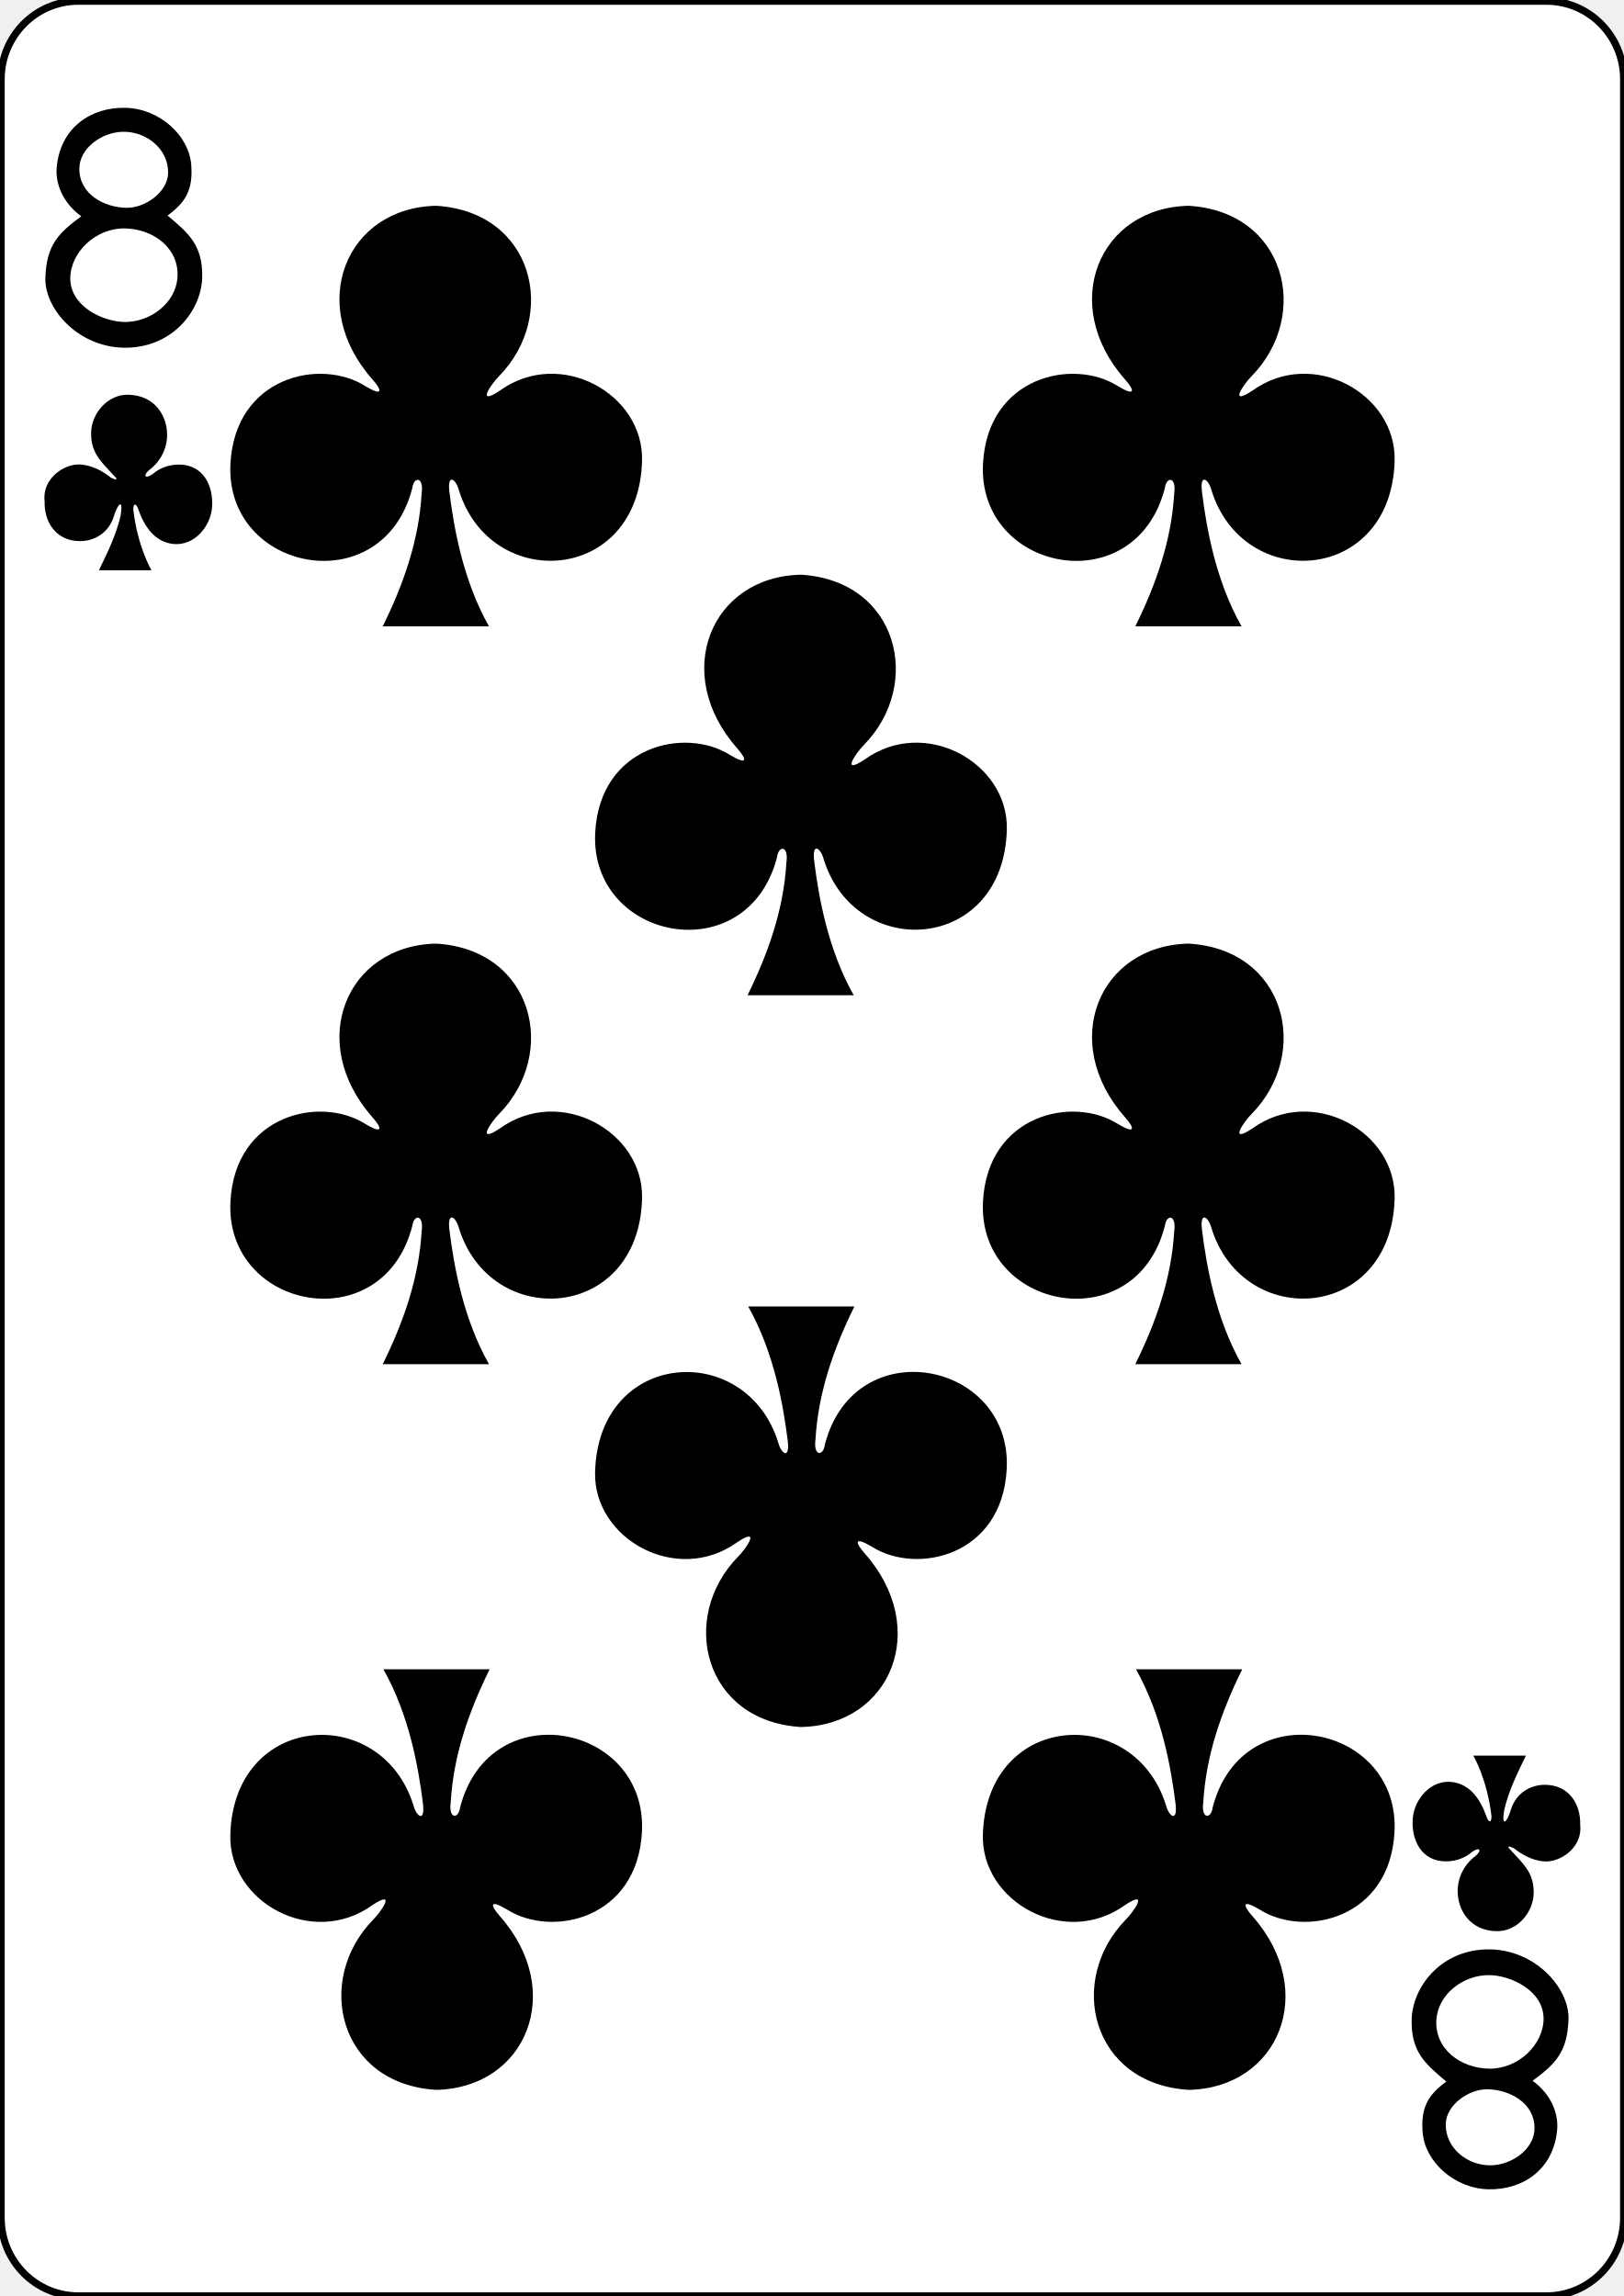
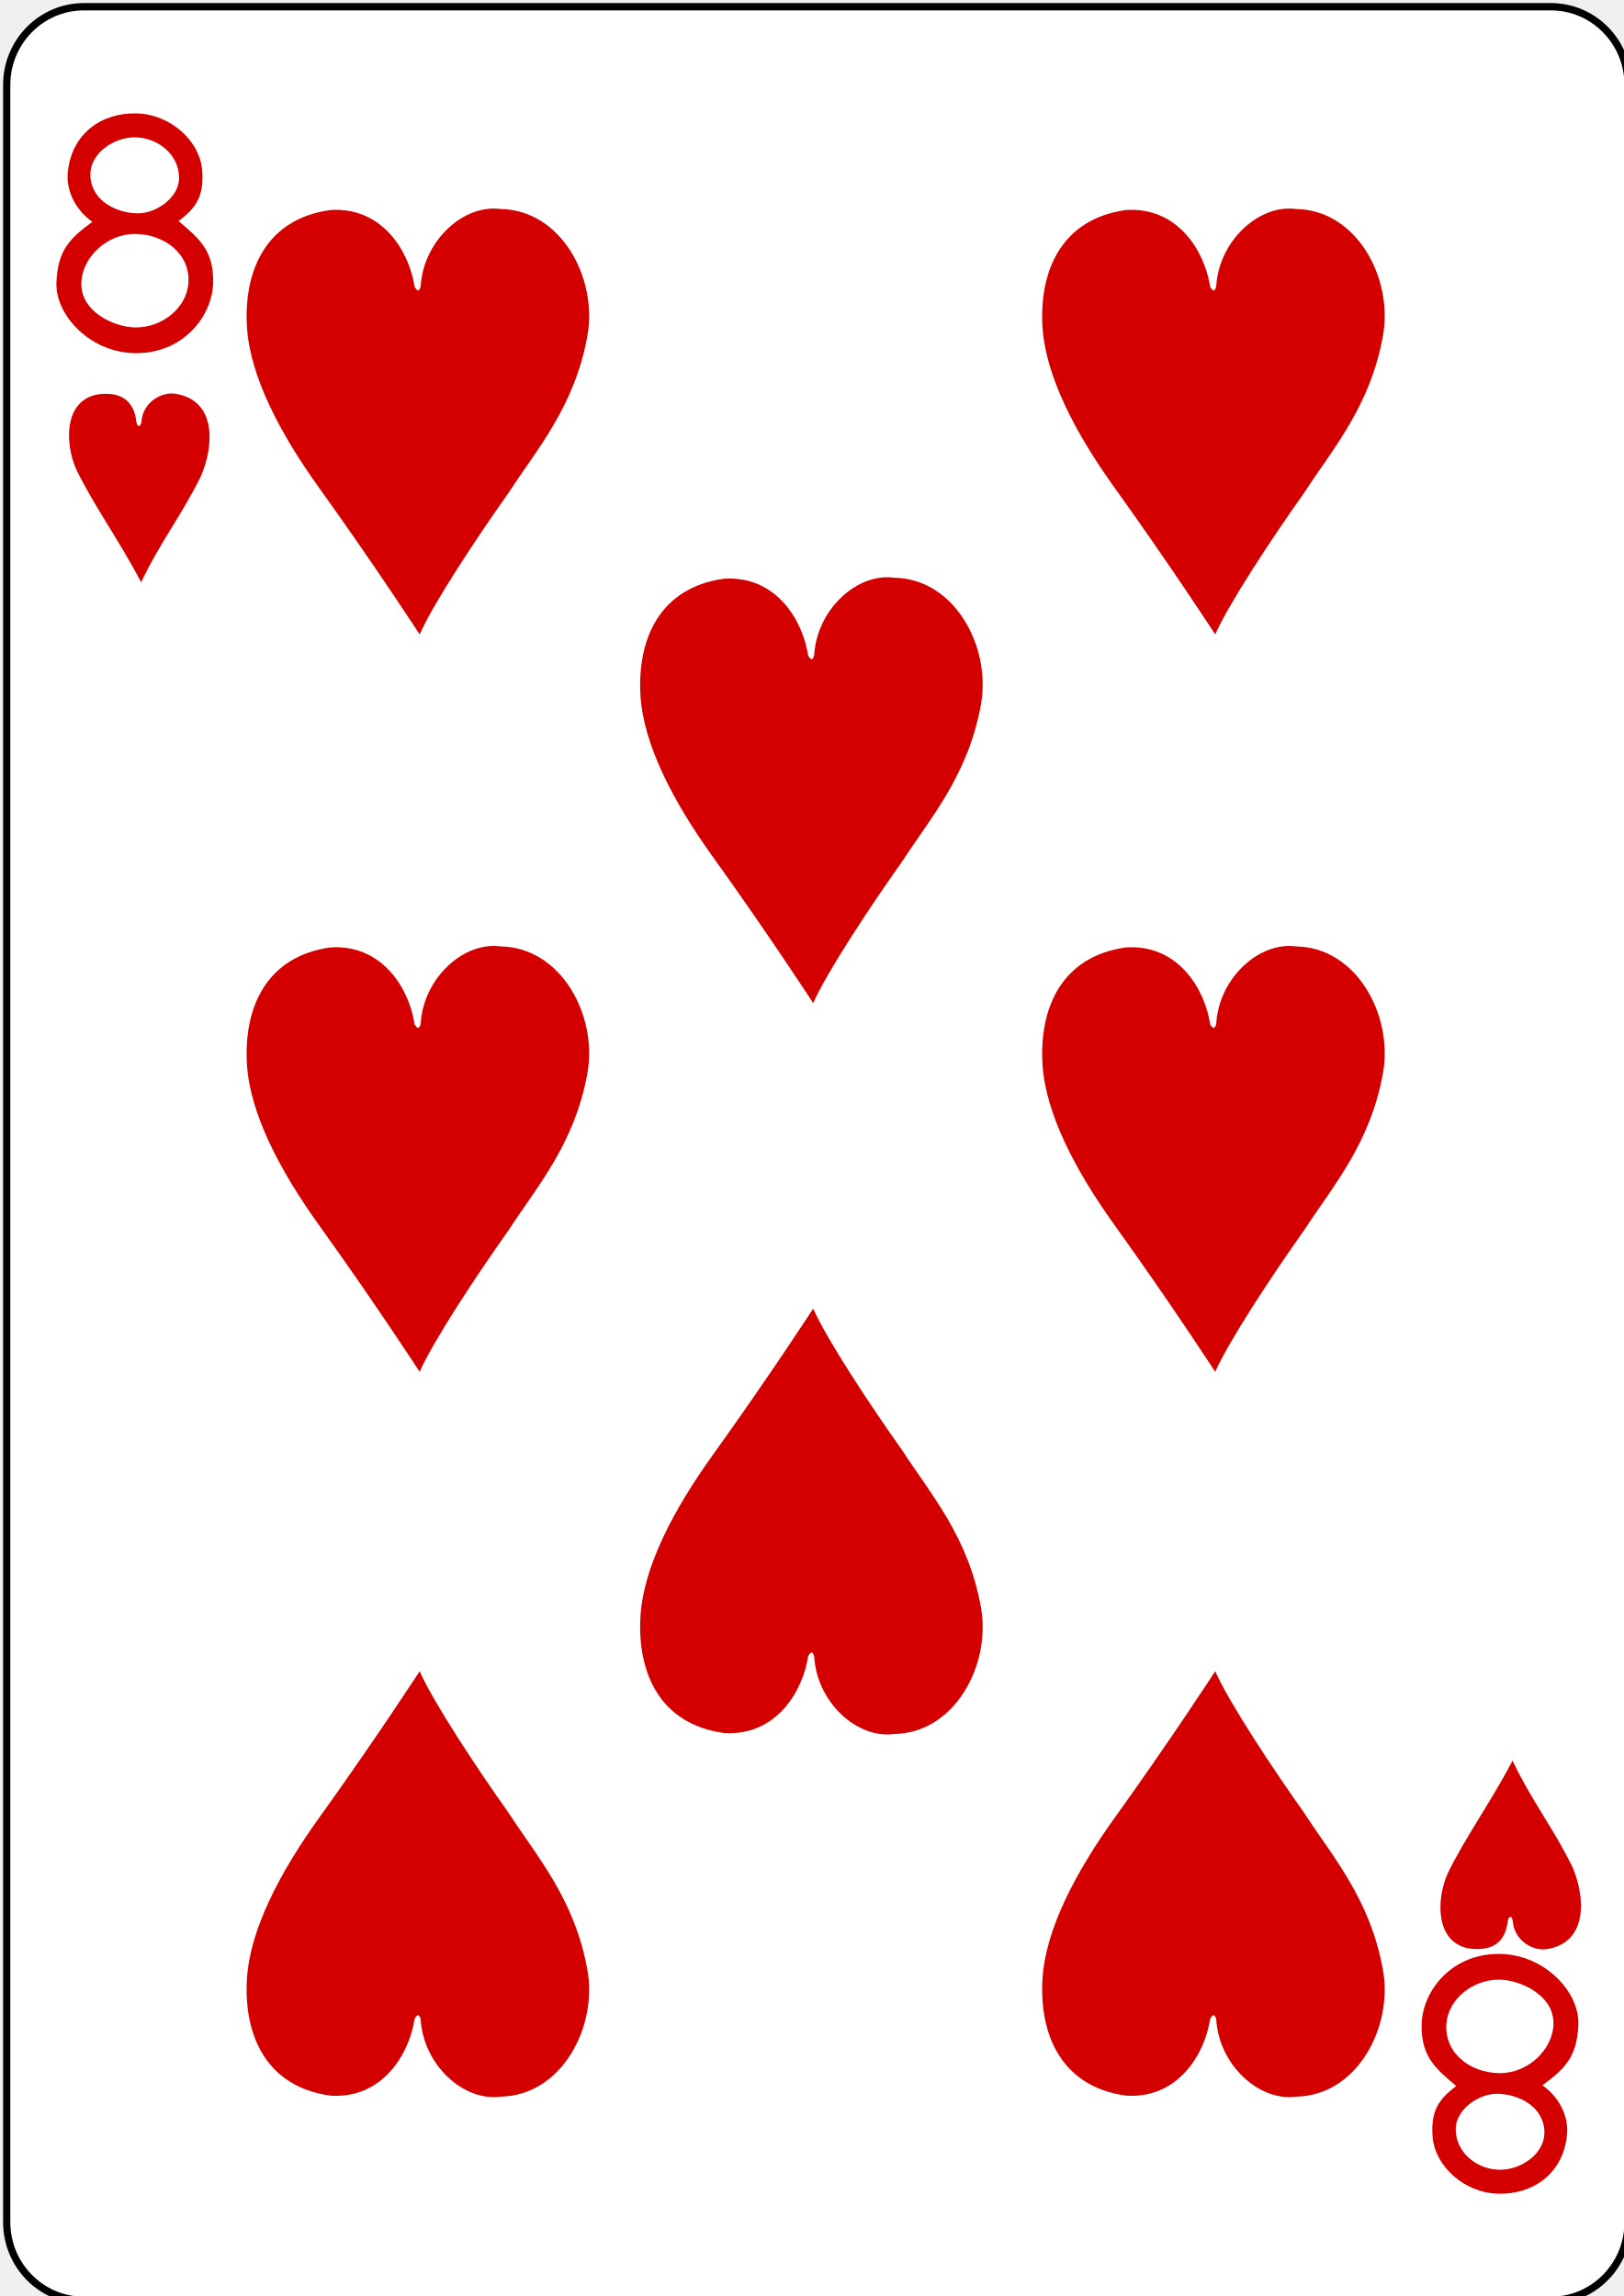
<svg xmlns="http://www.w3.org/2000/svg" width="744.094" height="1052.362" id="svg4423" version="1.1">
  <defs id="defs4425" />
  <g id="layer1">
-     <g transform="matrix(3.331098,0,0,3.373402,399.3567,-3813.876)" id="g4753" style="display:inline">
-       <g transform="translate(-1317.711,540.769)" style="display:inline" id="g3690">
-         <g id="g8423">
-           <g transform="translate(-5059.956,3024.952)" style="display:inline" id="g8836-1">
-             <rect y="-2435" x="6257.929" height="311.811" width="223.228" id="rect6361-7" style="fill:#ffffff;fill-opacity:1;stroke:#000000;stroke-width:0.997;stroke-miterlimit:4;stroke-opacity:1;stroke-dasharray:none;display:inline" rx="10.63" ry="10.63" />
-             <g transform="matrix(0.3010621,0,0,0.3010621,5370.094,-1979.932)" id="g8646-4" />
+     <g transform="matrix(3.32851,0,0,3.371512,-5236.178,-1628.511)" id="g9013" style="display:inline">
+       <g id="g8854">
+         <g transform="translate(-4683.875,2918.937)" id="g8836">
+           <rect ry="10.63" rx="10.63" style="fill:#ffffff;fill-opacity:1;stroke:#000000;stroke-width:0.997;stroke-miterlimit:4;stroke-opacity:1;stroke-dasharray:none;display:inline" id="rect6361" width="223.228" height="311.811" x="6257.929" y="-2435" />
+           <g id="g8646" transform="matrix(0.3010621,0,0,0.3010621,5370.094,-1979.932)">
+             <path style="fill:#d40000;fill-opacity:1;display:inline" d="m 2971.742,-1386.815 c 0.532,-14.533 5.882,-19.991 16.421,-27.6 -8.406,-5.963 -11.95,-14.736 -11.234,-22.212 1.732,-18.092 15.976,-27.144 31.505,-26.75 15.529,0.394 28.913,12.501 29.957,25.649 0.908,11.437 -2.559,16.948 -10.82,22.969 9.808,8.11 16.078,13.452 15.84,27.769 -0.238,14.316 -12.641,31.355 -34.261,31.878 -21.62,0.523 -37.94,-17.169 -37.408,-31.703 z m 60.362,0.048 c 0.927,-13.161 -10.922,-22.04 -24.292,-22.178 -13.028,-0.135 -24.683,10.784 -24.685,22.599 0,12.692 15.158,19.586 24.948,19.623 11.899,0.044 23.23,-8.71 24.029,-20.044 z m -4.278,-47.078 c 0.259,-11.086 -10.154,-19.031 -20.888,-18.711 -9.551,0.284 -19.667,7.443 -19.672,16.71 -0.01,11.592 11.5,17.38 21.314,17.598 8.903,0.198 19.051,-7.223 19.246,-15.597 z" id="path7112" />
+             <path id="path7128" d="m 3667.748,-600.564 c -0.532,14.533 -5.882,19.991 -16.421,27.6 8.406,5.963 11.95,14.736 11.234,22.212 -1.732,18.092 -15.976,27.144 -31.505,26.75 -15.529,-0.394 -28.913,-12.501 -29.957,-25.649 -0.908,-11.437 2.559,-16.948 10.82,-22.969 -9.808,-8.11 -16.078,-13.452 -15.84,-27.769 0.238,-14.316 12.641,-31.355 34.261,-31.878 21.62,-0.523 37.94,17.169 37.408,31.703 z m -60.362,-0.048 c -0.927,13.161 10.922,22.04 24.292,22.178 13.028,0.135 24.683,-10.784 24.685,-22.599 0,-12.692 -15.158,-19.586 -24.948,-19.623 -11.899,-0.044 -23.23,8.71 -24.029,20.044 z m 4.278,47.078 c -0.259,11.086 10.154,19.031 20.888,18.711 9.551,-0.284 19.667,-7.443 19.672,-16.71 0.01,-11.592 -11.5,-17.38 -21.314,-17.598 -8.903,-0.198 -19.051,7.223 -19.246,15.597 z" style="fill:#d40000;fill-opacity:1;display:inline" />
          </g>
        </g>
      </g>
-       <g transform="translate(-0.7519269,1.9438039e-6)" id="g6836">
-         <path transform="matrix(0.3010621,0,0,0.3010621,-1007.573,1585.788)" style="fill:#000000;fill-opacity:1;display:inline" d="m 2971.742,-1386.815 c 0.532,-14.533 5.882,-19.991 16.421,-27.6 -8.406,-5.963 -11.95,-14.736 -11.234,-22.212 1.732,-18.092 15.976,-27.144 31.505,-26.75 15.529,0.394 28.913,12.501 29.957,25.649 0.908,11.437 -2.559,16.948 -10.82,22.969 9.808,8.11 16.078,13.452 15.84,27.769 -0.238,14.316 -12.641,31.355 -34.261,31.878 -21.62,0.523 -37.94,-17.169 -37.408,-31.703 z m 60.362,0.048 c 0.927,-13.161 -10.922,-22.04 -24.292,-22.178 -13.028,-0.135 -24.683,10.784 -24.685,22.599 0,12.692 15.158,19.586 24.948,19.623 11.899,0.044 23.23,-8.71 24.029,-20.044 z m -4.278,-47.078 c 0.259,-11.086 -10.154,-19.031 -20.888,-18.711 -9.551,0.284 -19.667,7.443 -19.672,16.71 -0.01,11.592 11.5,17.38 21.314,17.598 8.903,0.198 19.051,-7.223 19.246,-15.597 z" id="path7112-0" />
-         <path transform="matrix(0.3010621,0,0,0.3010621,-1007.573,1585.788)" id="path7128-9" d="m 3667.748,-600.564 c -0.532,14.533 -5.882,19.991 -16.421,27.6 8.406,5.963 11.95,14.736 11.234,22.212 -1.732,18.092 -15.976,27.144 -31.505,26.75 -15.529,-0.394 -28.913,-12.501 -29.957,-25.649 -0.908,-11.437 2.559,-16.948 10.82,-22.969 -9.808,-8.11 -16.078,-13.452 -15.84,-27.769 0.238,-14.316 12.641,-31.355 34.261,-31.878 21.62,-0.523 37.94,17.169 37.408,31.703 z m -60.362,-0.048 c -0.927,13.161 10.922,22.04 24.292,22.178 13.028,0.135 24.683,-10.784 24.685,-22.599 0,-12.692 -15.158,-19.586 -24.948,-19.623 -11.899,-0.044 -23.23,8.71 -24.029,20.044 z m 4.278,47.078 c -0.259,11.086 10.154,19.031 20.888,18.711 9.551,-0.284 19.667,-7.443 19.672,-16.71 0.01,-11.592 -11.5,-17.38 -21.314,-17.598 -8.903,-0.198 -19.051,7.223 -19.246,15.597 z" style="fill:#000000;fill-opacity:1;display:inline" />
-         <path transform="translate(-1317.711,540.769)" style="fill:#000000;fill-opacity:1;display:inline" d="m 1354.765,674.906 c 2.879,-5.776 4.976,-11.701 5.348,-18.037 0.342,-2.332 -1.075,-2.371 -1.288,-0.729 -4.076,15.593 -25.763,11.37 -25.017,-3.296 0.605,-11.895 12.419,-14.454 18.582,-10.565 2.434,1.433 2.296,0.575 0.968,-0.912 -9.155,-10.211 -3.61,-23.362 8.761,-23.602 13.38,0.793 16.851,14.87 8.644,23.148 -1.021,0.995 -3.284,4.191 0.123,1.956 8.287,-5.888 19.787,0.443 19.553,9.521 -0.433,16.739 -20.839,17.987 -25.203,4.006 -0.42,-1.55 -1.629,-2.329 -1.295,0.304 0.605,4.767 1.857,11.953 5.437,18.206 z" id="path3309" />
-         <path transform="translate(-1317.711,540.769)" id="path3311" d="m 1354.765,775.154 c 2.879,-5.776 4.976,-11.701 5.348,-18.037 0.342,-2.332 -1.075,-2.371 -1.288,-0.729 -4.076,15.593 -25.763,11.37 -25.017,-3.296 0.605,-11.895 12.419,-14.454 18.582,-10.565 2.434,1.433 2.296,0.575 0.968,-0.912 -9.155,-10.211 -3.61,-23.362 8.761,-23.602 13.38,0.793 16.851,14.87 8.644,23.148 -1.021,0.995 -3.284,4.191 0.123,1.956 8.287,-5.888 19.787,0.443 19.553,9.521 -0.433,16.739 -20.839,17.987 -25.203,4.006 -0.42,-1.55 -1.629,-2.329 -1.295,0.304 0.605,4.767 1.857,11.953 5.437,18.206 z" style="fill:#000000;fill-opacity:1;display:inline" />
-         <path transform="translate(-1317.711,540.769)" style="fill:#000000;fill-opacity:1;display:inline" d="m 1251.232,775.154 c 2.879,-5.776 4.976,-11.701 5.348,-18.037 0.342,-2.332 -1.075,-2.371 -1.288,-0.729 -4.076,15.593 -25.763,11.37 -25.017,-3.296 0.605,-11.895 12.419,-14.454 18.582,-10.565 2.434,1.433 2.296,0.575 0.968,-0.912 -9.155,-10.211 -3.61,-23.362 8.761,-23.602 13.38,0.793 16.851,14.87 8.644,23.148 -1.021,0.995 -3.284,4.191 0.123,1.956 8.287,-5.888 19.787,0.443 19.553,9.521 -0.433,16.739 -20.839,17.987 -25.203,4.006 -0.42,-1.55 -1.629,-2.329 -1.295,0.304 0.605,4.767 1.857,11.953 5.437,18.206 z" id="path3313" />
-         <path transform="translate(-1317.711,540.769)" id="path3315" d="m 1301.415,725.03 c 2.879,-5.776 4.976,-11.701 5.348,-18.037 0.342,-2.332 -1.075,-2.371 -1.288,-0.729 -4.076,15.593 -25.763,11.37 -25.017,-3.296 0.605,-11.895 12.419,-14.454 18.582,-10.565 2.434,1.433 2.296,0.575 0.968,-0.912 -9.155,-10.211 -3.61,-23.362 8.761,-23.602 13.38,0.793 16.851,14.87 8.644,23.148 -1.021,0.995 -3.284,4.191 0.123,1.956 8.287,-5.888 19.787,0.443 19.553,9.521 -0.433,16.739 -20.839,17.987 -25.203,4.006 -0.42,-1.55 -1.629,-2.329 -1.295,0.304 0.605,4.767 1.857,11.953 5.437,18.206 z" style="fill:#000000;fill-opacity:1;display:inline" />
-         <path transform="translate(-1317.711,540.769)" style="fill:#000000;fill-opacity:1;display:inline" d="m 1251.232,674.906 c 2.879,-5.776 4.976,-11.701 5.348,-18.037 0.342,-2.332 -1.075,-2.371 -1.288,-0.729 -4.076,15.593 -25.763,11.37 -25.017,-3.296 0.605,-11.895 12.419,-14.454 18.582,-10.565 2.434,1.433 2.296,0.575 0.968,-0.912 -9.155,-10.211 -3.61,-23.362 8.761,-23.602 13.38,0.793 16.851,14.87 8.644,23.148 -1.021,0.995 -3.284,4.191 0.123,1.956 8.287,-5.888 19.787,0.443 19.553,9.521 -0.433,16.739 -20.839,17.987 -25.203,4.006 -0.42,-1.55 -1.629,-2.329 -1.295,0.304 0.605,4.767 1.857,11.953 5.437,18.206 z" id="path3317" />
-         <path transform="translate(-1317.711,540.769)" style="fill:#000000;fill-opacity:1;display:inline" d="m 1369.467,816.612 c -2.879,5.776 -4.976,11.701 -5.348,18.037 -0.342,2.332 1.075,2.371 1.288,0.729 4.076,-15.593 25.763,-11.37 25.017,3.297 -0.605,11.895 -12.419,14.454 -18.582,10.565 -2.434,-1.433 -2.296,-0.575 -0.968,0.912 9.155,10.211 3.61,23.362 -8.761,23.602 -13.38,-0.793 -16.851,-14.87 -8.644,-23.148 1.021,-0.995 3.284,-4.191 -0.123,-1.956 -8.287,5.888 -19.787,-0.443 -19.553,-9.521 0.433,-16.739 20.839,-17.987 25.203,-4.006 0.42,1.55 1.629,2.329 1.295,-0.304 -0.605,-4.767 -1.857,-11.953 -5.437,-18.206 z" id="path3375" />
-         <path transform="translate(-1317.711,540.769)" id="path3377" d="m 1316.117,767.312 c -2.879,5.776 -4.976,11.701 -5.348,18.037 -0.342,2.332 1.075,2.371 1.288,0.729 4.076,-15.593 25.763,-11.37 25.017,3.297 -0.605,11.895 -12.419,14.454 -18.582,10.565 -2.434,-1.433 -2.296,-0.575 -0.968,0.912 9.155,10.211 3.61,23.362 -8.761,23.602 -13.38,-0.793 -16.851,-14.87 -8.644,-23.148 1.021,-0.995 3.284,-4.191 -0.123,-1.956 -8.287,5.888 -19.787,-0.443 -19.553,-9.521 0.433,-16.739 20.839,-17.987 25.203,-4.006 0.42,1.55 1.629,2.329 1.295,-0.304 -0.605,-4.767 -1.857,-11.953 -5.437,-18.206 z" style="fill:#000000;fill-opacity:1;display:inline" />
-         <path transform="translate(-1317.711,540.769)" style="fill:#000000;fill-opacity:1;display:inline" d="m 1265.934,816.612 c -2.879,5.776 -4.976,11.701 -5.348,18.037 -0.342,2.332 1.075,2.371 1.288,0.729 4.076,-15.593 25.763,-11.37 25.017,3.297 -0.605,11.895 -12.419,14.454 -18.582,10.565 -2.434,-1.433 -2.296,-0.575 -0.968,0.912 9.155,10.211 3.61,23.362 -8.761,23.602 -13.38,-0.793 -16.851,-14.87 -8.644,-23.148 1.021,-0.995 3.284,-4.191 -0.123,-1.956 -8.287,5.888 -19.787,-0.443 -19.553,-9.521 0.433,-16.739 20.839,-17.987 25.203,-4.006 0.42,1.55 1.629,2.329 1.295,-0.304 -0.605,-4.767 -1.857,-11.953 -5.437,-18.206 z" id="path3379" />
-         <path transform="translate(-1317.711,540.769)" style="fill:#000000;fill-opacity:1;display:inline" d="m 1212.183,667.289 c 1.192,-2.445 2.352,-4.721 2.984,-7.401 0.419,-2.528 -0.438,-1.589 -0.925,0.068 -0.721,2.297 -2.723,3.344 -4.58,3.369 -3.371,0.045 -5.053,-2.604 -4.948,-5.454 -0.368,-2.999 2.671,-5.12 4.962,-4.957 1.722,0.123 3.224,1.052 4.133,1.775 0.596,0.315 1.234,0.455 0.345,-0.358 -1.678,-1.833 -3.077,-2.964 -3.046,-5.711 0.029,-2.579 2.233,-5.268 5.155,-5.184 3.651,0.105 5.312,2.89 5.303,5.481 -0.01,1.888 -0.954,3.626 -2.411,4.703 -0.944,0.766 -0.679,1.34 0.398,0.615 1.035,-0.892 2.267,-1.283 3.545,-1.31 3.49,-0.055 4.855,2.961 4.655,5.764 -0.187,2.626 -2.423,5.328 -5.369,5.022 -2.631,-0.301 -4.013,-2.51 -4.805,-4.777 -0.262,-0.695 -0.676,-0.883 -0.664,0.153 0.608,5.057 2.492,8.204 2.505,8.202 z" id="path3468" />
-         <path id="path3490" d="m 90.785,1369.111 c -1.192,2.445 -2.352,4.721 -2.984,7.401 -0.419,2.527 0.438,1.589 0.925,-0.068 0.721,-2.297 2.723,-3.344 4.58,-3.369 3.371,-0.045 5.053,2.604 4.948,5.454 0.368,2.999 -2.671,5.12 -4.962,4.957 -1.722,-0.123 -3.224,-1.052 -4.133,-1.775 -0.596,-0.315 -1.234,-0.455 -0.345,0.358 1.678,1.833 3.077,2.964 3.046,5.711 -0.029,2.579 -2.233,5.268 -5.155,5.184 -3.651,-0.105 -5.312,-2.89 -5.303,-5.481 0.01,-1.888 0.954,-3.626 2.411,-4.703 0.944,-0.766 0.679,-1.34 -0.398,-0.615 -1.035,0.892 -2.267,1.283 -3.545,1.31 -3.49,0.055 -4.855,-2.962 -4.655,-5.764 0.187,-2.626 2.423,-5.328 5.369,-5.022 2.631,0.301 4.013,2.51 4.805,4.777 0.262,0.695 0.676,0.883 0.664,-0.153 -0.608,-5.057 -2.492,-8.204 -2.505,-8.202 z" style="fill:#000000;fill-opacity:1;display:inline" />
-       </g>
+       <path style="fill:#d40000;fill-opacity:1;display:inline" d="m 1583.636,546.847 c -1.583,-3.472 -1.757,-9.405 2.971,-10.208 3.562,-0.458 5.012,1.198 5.3,3.742 0.142,0.743 0.562,0.788 0.695,-0.058 0.204,-2.609 2.787,-4.133 4.806,-3.75 5.527,0.945 5.204,7.028 3.398,11.156 -2.731,5.479 -5.601,8.938 -8.245,14.452 -3.038,-5.741 -6.507,-10.405 -8.926,-15.333 z" id="path8634" />
+       <path id="path8548" d="m 1618.614,511.574 c 7.144,-0.474 10.868,5.627 11.595,10.436 0.433,0.764 0.671,0.549 0.837,-0.042 0.349,-6.174 5.875,-11.22 10.993,-10.53 8.328,0.108 13.389,9.375 11.966,17.219 -1.738,9.582 -6.9,15.351 -10.808,21.293 -4.421,6.152 -10.373,15.04 -12.29,19.317 0,0 -6.048,-9.205 -13.917,-20.03 -5.262,-7.239 -9.473,-15.082 -9.865,-21.835 -0.448,-7.715 2.719,-14.632 11.489,-15.828 z" style="fill:#d40000;fill-opacity:1;display:inline" />
+       <path id="path8550" d="m 1728.147,511.574 c 7.144,-0.474 10.868,5.627 11.595,10.436 0.433,0.764 0.671,0.549 0.837,-0.042 0.349,-6.174 5.875,-11.22 10.993,-10.53 8.328,0.108 13.389,9.375 11.966,17.219 -1.738,9.582 -6.9,15.351 -10.808,21.293 -4.421,6.152 -10.373,15.04 -12.29,19.317 0,0 -6.048,-9.205 -13.917,-20.03 -5.262,-7.239 -9.473,-15.082 -9.865,-21.835 -0.448,-7.715 2.719,-14.632 11.489,-15.828 z" style="fill:#d40000;fill-opacity:1;display:inline" />
+       <path id="path8552" d="m 1672.797,561.698 c 7.144,-0.474 10.868,5.627 11.595,10.436 0.433,0.764 0.671,0.549 0.837,-0.042 0.349,-6.174 5.875,-11.22 10.993,-10.53 8.328,0.108 13.389,9.375 11.966,17.219 -1.738,9.582 -6.9,15.351 -10.808,21.293 -4.421,6.152 -10.373,15.04 -12.29,19.317 0,0 -6.048,-9.205 -13.917,-20.03 -5.262,-7.239 -9.473,-15.082 -9.865,-21.835 -0.448,-7.715 2.719,-14.632 11.489,-15.828 z" style="fill:#d40000;fill-opacity:1;display:inline" />
+       <path id="path8554" d="m 1618.614,611.822 c 7.144,-0.474 10.868,5.627 11.595,10.436 0.433,0.764 0.671,0.549 0.837,-0.042 0.349,-6.174 5.875,-11.22 10.993,-10.53 8.328,0.108 13.389,9.375 11.966,17.219 -1.738,9.582 -6.9,15.351 -10.808,21.293 -4.421,6.152 -10.373,15.04 -12.29,19.317 0,0 -6.048,-9.205 -13.917,-20.03 -5.262,-7.239 -9.473,-15.082 -9.865,-21.835 -0.448,-7.715 2.719,-14.632 11.489,-15.828 z" style="fill:#d40000;fill-opacity:1;display:inline" />
+       <path id="path8556" d="m 1728.147,611.822 c 7.144,-0.474 10.868,5.627 11.595,10.436 0.433,0.764 0.671,0.549 0.837,-0.042 0.349,-6.174 5.875,-11.22 10.993,-10.53 8.328,0.108 13.389,9.375 11.966,17.219 -1.738,9.582 -6.9,15.351 -10.808,21.293 -4.421,6.152 -10.373,15.04 -12.29,19.317 0,0 -6.048,-9.205 -13.917,-20.03 -5.262,-7.239 -9.473,-15.082 -9.865,-21.835 -0.448,-7.715 2.719,-14.632 11.489,-15.828 z" style="fill:#d40000;fill-opacity:1;display:inline" />
+       <path id="path8614" d="m 1728.147,767.914 c 7.144,0.474 10.868,-5.627 11.595,-10.436 0.433,-0.764 0.671,-0.549 0.837,0.042 0.349,6.174 5.875,11.22 10.993,10.53 8.328,-0.108 13.389,-9.375 11.966,-17.219 -1.738,-9.582 -6.9,-15.351 -10.808,-21.293 -4.421,-6.152 -10.373,-15.04 -12.29,-19.317 0,0 -6.048,9.205 -13.917,20.03 -5.262,7.239 -9.473,15.082 -9.865,21.835 -0.448,7.715 2.719,14.632 11.489,15.828 z" style="fill:#d40000;fill-opacity:1;display:inline" />
+       <path id="path8616" d="m 1672.797,718.615 c 7.144,0.474 10.868,-5.627 11.595,-10.436 0.433,-0.764 0.671,-0.549 0.837,0.042 0.349,6.174 5.875,11.22 10.993,10.53 8.328,-0.108 13.389,-9.375 11.966,-17.219 -1.738,-9.582 -6.9,-15.351 -10.808,-21.293 -4.421,-6.152 -10.373,-15.04 -12.29,-19.317 0,0 -6.048,9.205 -13.917,20.03 -5.262,7.239 -9.473,15.082 -9.865,21.835 -0.448,7.715 2.719,14.632 11.489,15.828 z" style="fill:#d40000;fill-opacity:1;display:inline" />
+       <path id="path8618" d="m 1618.614,767.914 c 7.144,0.474 10.868,-5.627 11.595,-10.436 0.433,-0.764 0.671,-0.549 0.837,0.042 0.349,6.174 5.875,11.22 10.993,10.53 8.328,-0.108 13.389,-9.375 11.966,-17.219 -1.738,-9.582 -6.9,-15.351 -10.808,-21.293 -4.421,-6.152 -10.373,-15.04 -12.29,-19.317 0,0 -6.048,9.205 -13.917,20.03 -5.262,7.239 -9.473,15.082 -9.865,21.835 -0.448,7.715 2.719,14.632 11.489,15.828 z" style="fill:#d40000;fill-opacity:1;display:inline" />
+       <path id="path8664" d="m 1772.451,737.705 c -1.583,3.472 -1.757,9.405 2.971,10.208 3.562,0.458 5.012,-1.198 5.3,-3.742 0.142,-0.743 0.562,-0.788 0.695,0.058 0.204,2.609 2.787,4.133 4.806,3.75 5.527,-0.945 5.204,-7.028 3.398,-11.156 -2.731,-5.479 -5.601,-8.938 -8.245,-14.452 -3.038,5.741 -6.507,10.405 -8.926,15.333 z" style="fill:#d40000;fill-opacity:1;display:inline" />
    </g>
  </g>
</svg>
